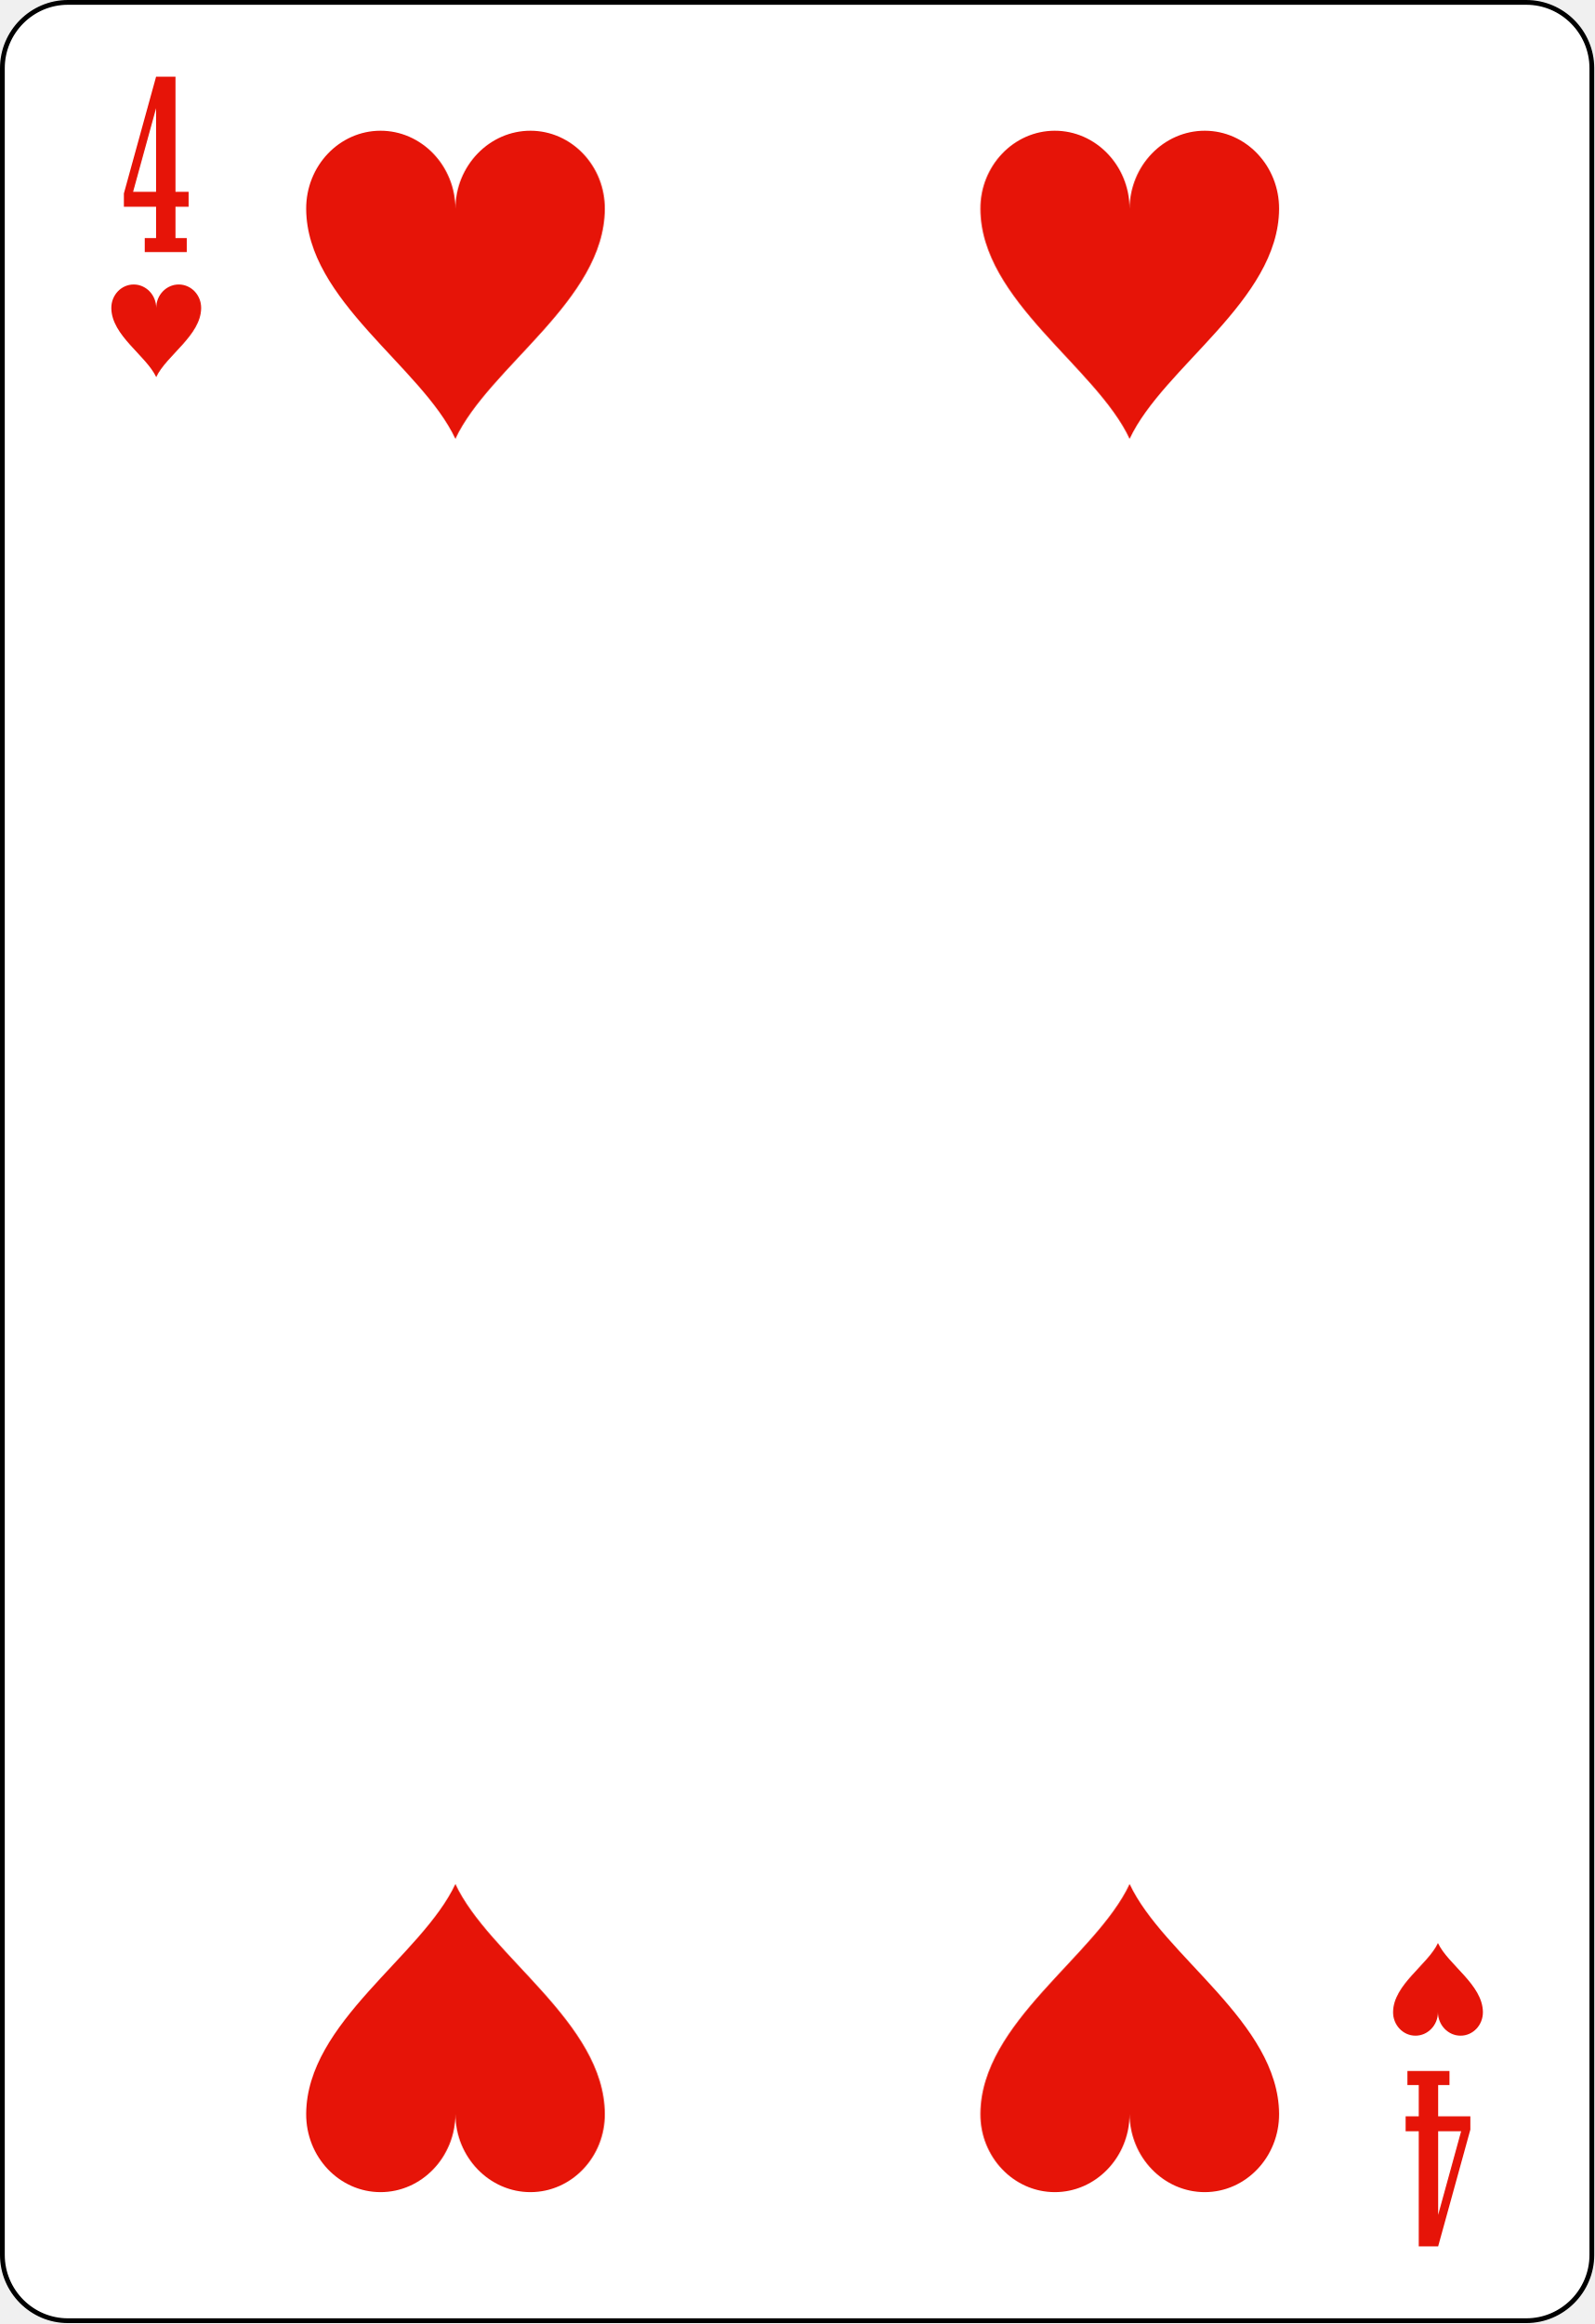
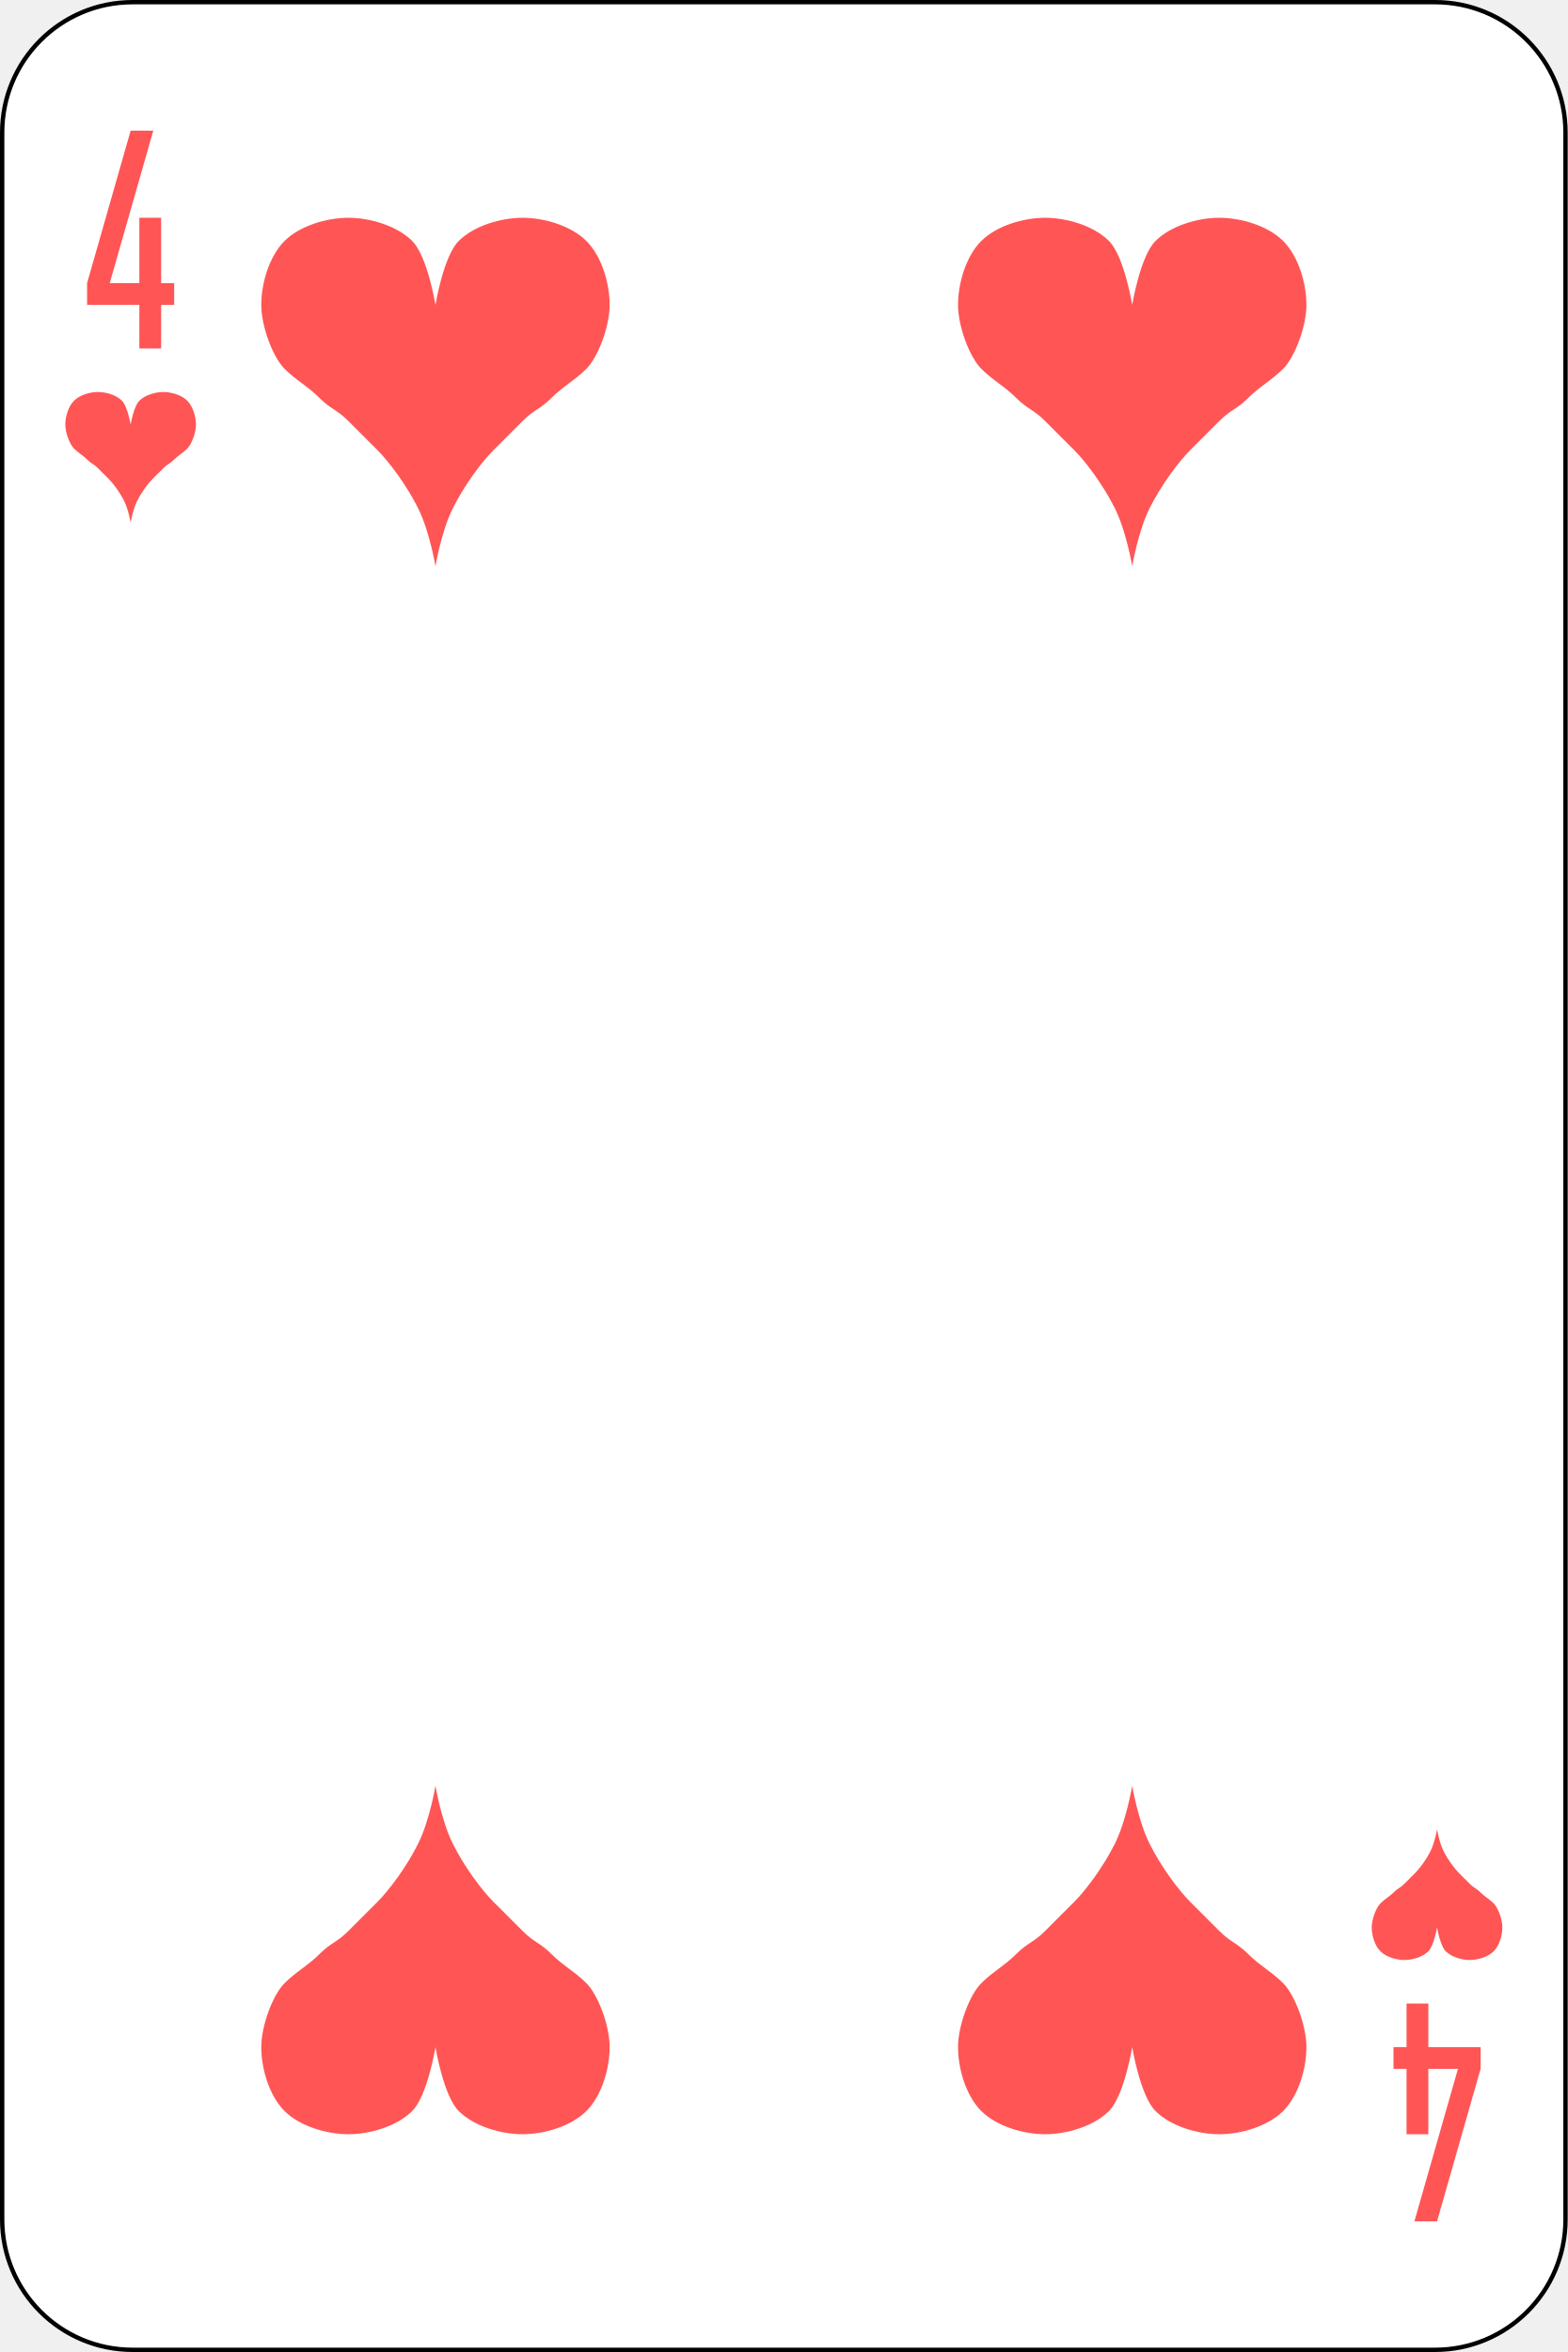
- <svg xmlns="http://www.w3.org/2000/svg" xmlns:xlink="http://www.w3.org/1999/xlink" width="208" height="303" viewBox="0 0 167.086 242.667" xml:space="preserve" id="svg2" version="1.0">
-   <defs id="defs88" />
-   <path id="path5" d="M 166.836,235.893 C 166.836,239.685 163.75,242.784 159.966,242.784 L 7.111,242.784 C 3.336,242.784 0.25,239.685 0.25,235.893 L 0.25,6.775 C 0.25,2.988 3.336,-0.116 7.111,-0.116 L 159.966,-0.116 C 163.75,-0.116 166.836,2.988 166.836,6.775 L 166.836,235.893 L 166.836,235.893 z " style="fill:#ffffff;fill-rule:nonzero;stroke:#000000;stroke-width:0.5;stroke-miterlimit:4" />
-   <g style="fill-rule:nonzero;stroke:#000000;stroke-miterlimit:4;fill:#e61408;fill-opacity:1" id="g3075" transform="translate(1.351932,4.44338e-2)">
-     <path style="stroke:none;fill:#e61408;fill-opacity:1" d="M 18.224,25.999 L 13.817,25.999 L 13.817,24.53 L 15.005,24.53 L 15.005,21.249 L 11.63,21.249 L 11.63,19.858 L 15.004,7.624 L 17.036,7.624 L 17.036,19.686 L 18.411,19.686 L 18.411,21.249 L 17.036,21.249 L 17.036,24.53 L 18.224,24.53 L 18.224,25.999 z M 15.005,19.686 L 15.005,10.923 L 12.595,19.686 L 15.005,19.686 z " id="path3077" />
+ <svg xmlns="http://www.w3.org/2000/svg" version="1.1" width="360" height="540" viewBox="0 0 360 540" id="svg2">
+   <defs id="defs28" />
+   <g transform="translate(0,-512.36)" id="g4">
+     <rect width="359" height="539" rx="29.944" x="0.5" y="512.86" id="rect6" style="fill:#ffffff;stroke:#000000" />
+     <g id="g8" style="fill:#ff5555">
+       <path d="m 30,609.86 c 0,0 0.682,-4.182 2,-5.5 1.318,-1.318 3.637,-2 5.5,-2 1.863,0 4.182,0.682 5.5,2 1.318,1.318 2,3.637 2,5.5 0,1.863 -1,4.5 -2,5.5 -1,1 -2,1.5 -3,2.5 -1,1 -1.5,1 -2.5,2 -1,1 -1.5,1.5 -2.5,2.5 -1,1 -2.5,3 -3.5,5 -1,2 -1.5,5 -1.5,5 0,0 -0.5,-3 -1.5,-5 -1,-2 -2.5,-4 -3.5,-5 -1,-1 -1.5,-1.5 -2.5,-2.5 -1,-1 -1.5,-1 -2.5,-2 -1,-1 -2,-1.5 -3,-2.5 -1,-1 -2,-3.637 -2,-5.5 0,-1.863 0.682,-4.182 2,-5.5 1.318,-1.318 3.637,-2 5.5,-2 1.863,0 4.182,0.682 5.5,2 1.318,1.318 2,5.5 2,5.5" id="path10" />
+       <path d="m 330,954.86 c 0,0 0.682,4.182 2,5.5 1.318,1.318 3.637,2 5.5,2 1.863,0 4.182,-0.682 5.5,-2 1.318,-1.318 2,-3.637 2,-5.5 0,-1.863 -1,-4.5 -2,-5.5 -1,-1 -2,-1.5 -3,-2.5 -1,-1 -1.5,-1 -2.5,-2 -1,-1 -1.5,-1.5 -2.5,-2.5 -1,-1 -2.5,-3 -3.5,-5 -1,-2 -1.5,-5 -1.5,-5 0,0 -0.5,3 -1.5,5 -1,2 -2.5,4 -3.5,5 -1,1 -1.5,1.5 -2.5,2.5 -1,1 -1.5,1 -2.5,2 -1,1 -2,1.5 -3,2.5 -1,1 -2,3.637 -2,5.5 0,1.863 0.682,4.182 2,5.5 1.318,1.318 3.637,2 5.5,2 1.863,0 4.182,-0.682 5.5,-2 1.318,-1.318 2,-5.5 2,-5.5" id="path12" />
+       <path d="m 100,582.36 c 0,0 1.82,-11.153 5.333,-14.667 3.514,-3.514 9.698,-5.333 14.667,-5.333 4.969,0 11.153,1.82 14.667,5.333 3.514,3.514 5.333,9.698 5.333,14.667 0,4.969 -2.667,12 -5.333,14.667 -2.667,2.667 -5.333,4 -8,6.667 -2.667,2.667 -4,2.667 -6.667,5.333 -2.667,2.667 -4,4 -6.667,6.667 -2.667,2.667 -6.667,8 -9.333,13.333 -2.667,5.333 -4,13.333 -4,13.333 0,0 -1.333,-8 -4,-13.333 -2.667,-5.333 -6.667,-10.667 -9.333,-13.333 -2.667,-2.667 -4,-4 -6.667,-6.667 -2.667,-2.667 -4,-2.667 -6.667,-5.333 -2.667,-2.667 -5.333,-4 -8,-6.667 C 62.666,594.36 60,587.329 60,582.36 c 0,-4.969 1.82,-11.153 5.333,-14.667 3.514,-3.514 9.698,-5.333 14.667,-5.333 4.969,0 11.153,1.82 14.667,5.333 3.514,3.514 5.333,14.667 5.333,14.667" id="path14" />
+       <path d="m 100,982.36 c 0,0 1.82,11.153 5.333,14.667 3.514,3.514 9.698,5.333 14.667,5.333 4.969,0 11.153,-1.82 14.667,-5.333 3.514,-3.514 5.333,-9.698 5.333,-14.667 0,-4.969 -2.667,-12 -5.333,-14.667 -2.667,-2.667 -5.333,-4 -8,-6.667 -2.667,-2.667 -4,-2.667 -6.667,-5.333 -2.667,-2.667 -4,-4 -6.667,-6.667 -2.667,-2.667 -6.667,-8 -9.333,-13.333 -2.667,-5.333 -4,-13.333 -4,-13.333 0,0 -1.333,8 -4,13.333 -2.667,5.333 -6.667,10.667 -9.333,13.333 -2.667,2.667 -4,4 -6.667,6.667 -2.667,2.667 -4,2.667 -6.667,5.333 -2.667,2.667 -5.333,4 -8,6.667 C 62.666,970.36 60,977.391 60,982.36 c 0,4.969 1.82,11.153 5.333,14.667 3.514,3.514 9.698,5.333 14.667,5.333 4.969,0 11.153,-1.82 14.667,-5.333 C 98.181,993.513 100,982.36 100,982.36" id="path16" />
+       <path d="m 30,542.36 -10,35 v 5 h 12 v 10 h 5 v -10 h 3 v -5 h -3 v -15 h -5 v 15 h -6.8 l 10,-35 z" id="path18" />
+       <path d="m 330,1022.36 10,-35 v -5 h -12 v -10 h -5 v 10 h -3 v 5 h 3 v 15 h 5 v -15 h 6.8 l -10,35 z" id="path20" />
+       <path d="m 260,982.36 c 0,0 1.82,11.153 5.333,14.667 3.514,3.514 9.698,5.333 14.667,5.333 4.969,0 11.153,-1.82 14.667,-5.333 3.514,-3.514 5.333,-9.698 5.333,-14.667 0,-4.969 -2.667,-12 -5.333,-14.667 -2.667,-2.667 -5.333,-4 -8,-6.667 -2.667,-2.667 -4,-2.667 -6.667,-5.333 -2.667,-2.667 -4,-4 -6.667,-6.667 -2.667,-2.667 -6.667,-8 -9.333,-13.333 -2.667,-5.333 -4,-13.333 -4,-13.333 0,0 -1.333,8 -4,13.333 -2.667,5.333 -6.667,10.667 -9.333,13.333 -2.667,2.667 -4,4 -6.667,6.667 -2.667,2.667 -4,2.667 -6.667,5.333 -2.667,2.667 -5.333,4 -8,6.667 -2.667,2.667 -5.333,9.698 -5.333,14.667 0,4.969 1.82,11.153 5.333,14.667 3.514,3.514 9.698,5.333 14.667,5.333 4.969,0 11.153,-1.82 14.667,-5.333 C 258.181,993.513 260,982.36 260,982.36" id="path22" />
+       <path d="m 260,582.36 c 0,0 1.82,-11.153 5.333,-14.667 3.514,-3.514 9.698,-5.333 14.667,-5.333 4.969,0 11.153,1.82 14.667,5.333 3.514,3.514 5.333,9.698 5.333,14.667 0,4.969 -2.667,12 -5.333,14.667 -2.667,2.667 -5.333,4 -8,6.667 -2.667,2.667 -4,2.667 -6.667,5.333 -2.667,2.667 -4,4 -6.667,6.667 -2.667,2.667 -6.667,8 -9.333,13.333 -2.667,5.333 -4,13.333 -4,13.333 0,0 -1.333,-8 -4,-13.333 -2.667,-5.333 -6.667,-10.667 -9.333,-13.333 -2.667,-2.667 -4,-4 -6.667,-6.667 -2.667,-2.667 -4,-2.667 -6.667,-5.333 -2.667,-2.667 -5.333,-4 -8,-6.667 C 222.666,594.36 220,587.329 220,582.36 c 0,-4.969 1.82,-11.153 5.333,-14.667 3.514,-3.514 9.698,-5.333 14.667,-5.333 4.969,0 11.153,1.82 14.667,5.333 3.514,3.514 5.333,14.667 5.333,14.667" id="path24" />
+     </g>
  </g>
-   <g style="fill-rule:nonzero;stroke:#000000;stroke-miterlimit:4;fill:#e61408;fill-opacity:1" id="g3079" transform="translate(-0.9862049,4.54112e-2)">
-     <path style="stroke:none;fill:#e61408;fill-opacity:1" d="M 148.497,216.579 L 152.903,216.579 L 152.903,218.048 L 151.716,218.048 L 151.716,221.329 L 155.091,221.329 L 155.091,222.72 L 151.716,234.954 L 149.685,234.954 L 149.685,222.892 L 148.31,222.892 L 148.31,221.329 L 149.685,221.329 L 149.685,218.048 L 148.497,218.048 L 148.497,216.579 z M 151.716,222.892 L 151.716,231.655 L 154.125,222.892 L 151.716,222.892 z " id="path3081" />
-   </g>
-   <path style="fill:#e61408;fill-rule:nonzero;stroke:none;stroke-miterlimit:4" d="M 39.868,13.33 C 35.56,13.339 32.057,17.021 32.086,21.538 C 32.146,31.118 44.178,38.046 47.725,45.612 C 51.272,38.046 63.329,31.118 63.389,21.538 C 63.418,17.021 59.915,13.339 55.607,13.33 C 51.3,13.321 47.738,16.987 47.725,21.513 C 47.712,16.987 44.175,13.321 39.868,13.33 z " id="path2170" />
-   <path id="path2225" d="M 14.006,29.437 C 12.711,29.44 11.658,30.547 11.666,31.906 C 11.684,34.786 15.302,36.869 16.369,39.144 C 17.435,36.869 21.061,34.786 21.079,31.906 C 21.087,30.547 20.034,29.44 18.739,29.437 C 17.444,29.435 16.372,30.537 16.369,31.898 C 16.365,30.537 15.301,29.435 14.006,29.437 z " style="fill:#e61408;fill-rule:nonzero;stroke:none;stroke-miterlimit:4" />
-   <use x="0" y="0" xlink:href="#path2225" id="use2231" transform="matrix(1,0,0,-1,134.3416,242.3621)" width="167.086" height="242.667" />
-   <use x="0" y="0" xlink:href="#path2170" id="use2195" transform="translate(70.6704,-9.5219455e-8)" width="167.086" height="242.667" />
-   <use x="0" y="0" xlink:href="#path2170" id="use2197" transform="matrix(1,0,0,-1,-1.216532e-8,242.6453)" width="167.086" height="242.667" />
-   <use x="0" y="0" xlink:href="#path2170" id="use2199" transform="matrix(1,0,0,-1,70.6704,242.6453)" width="167.086" height="242.667" />
</svg>
